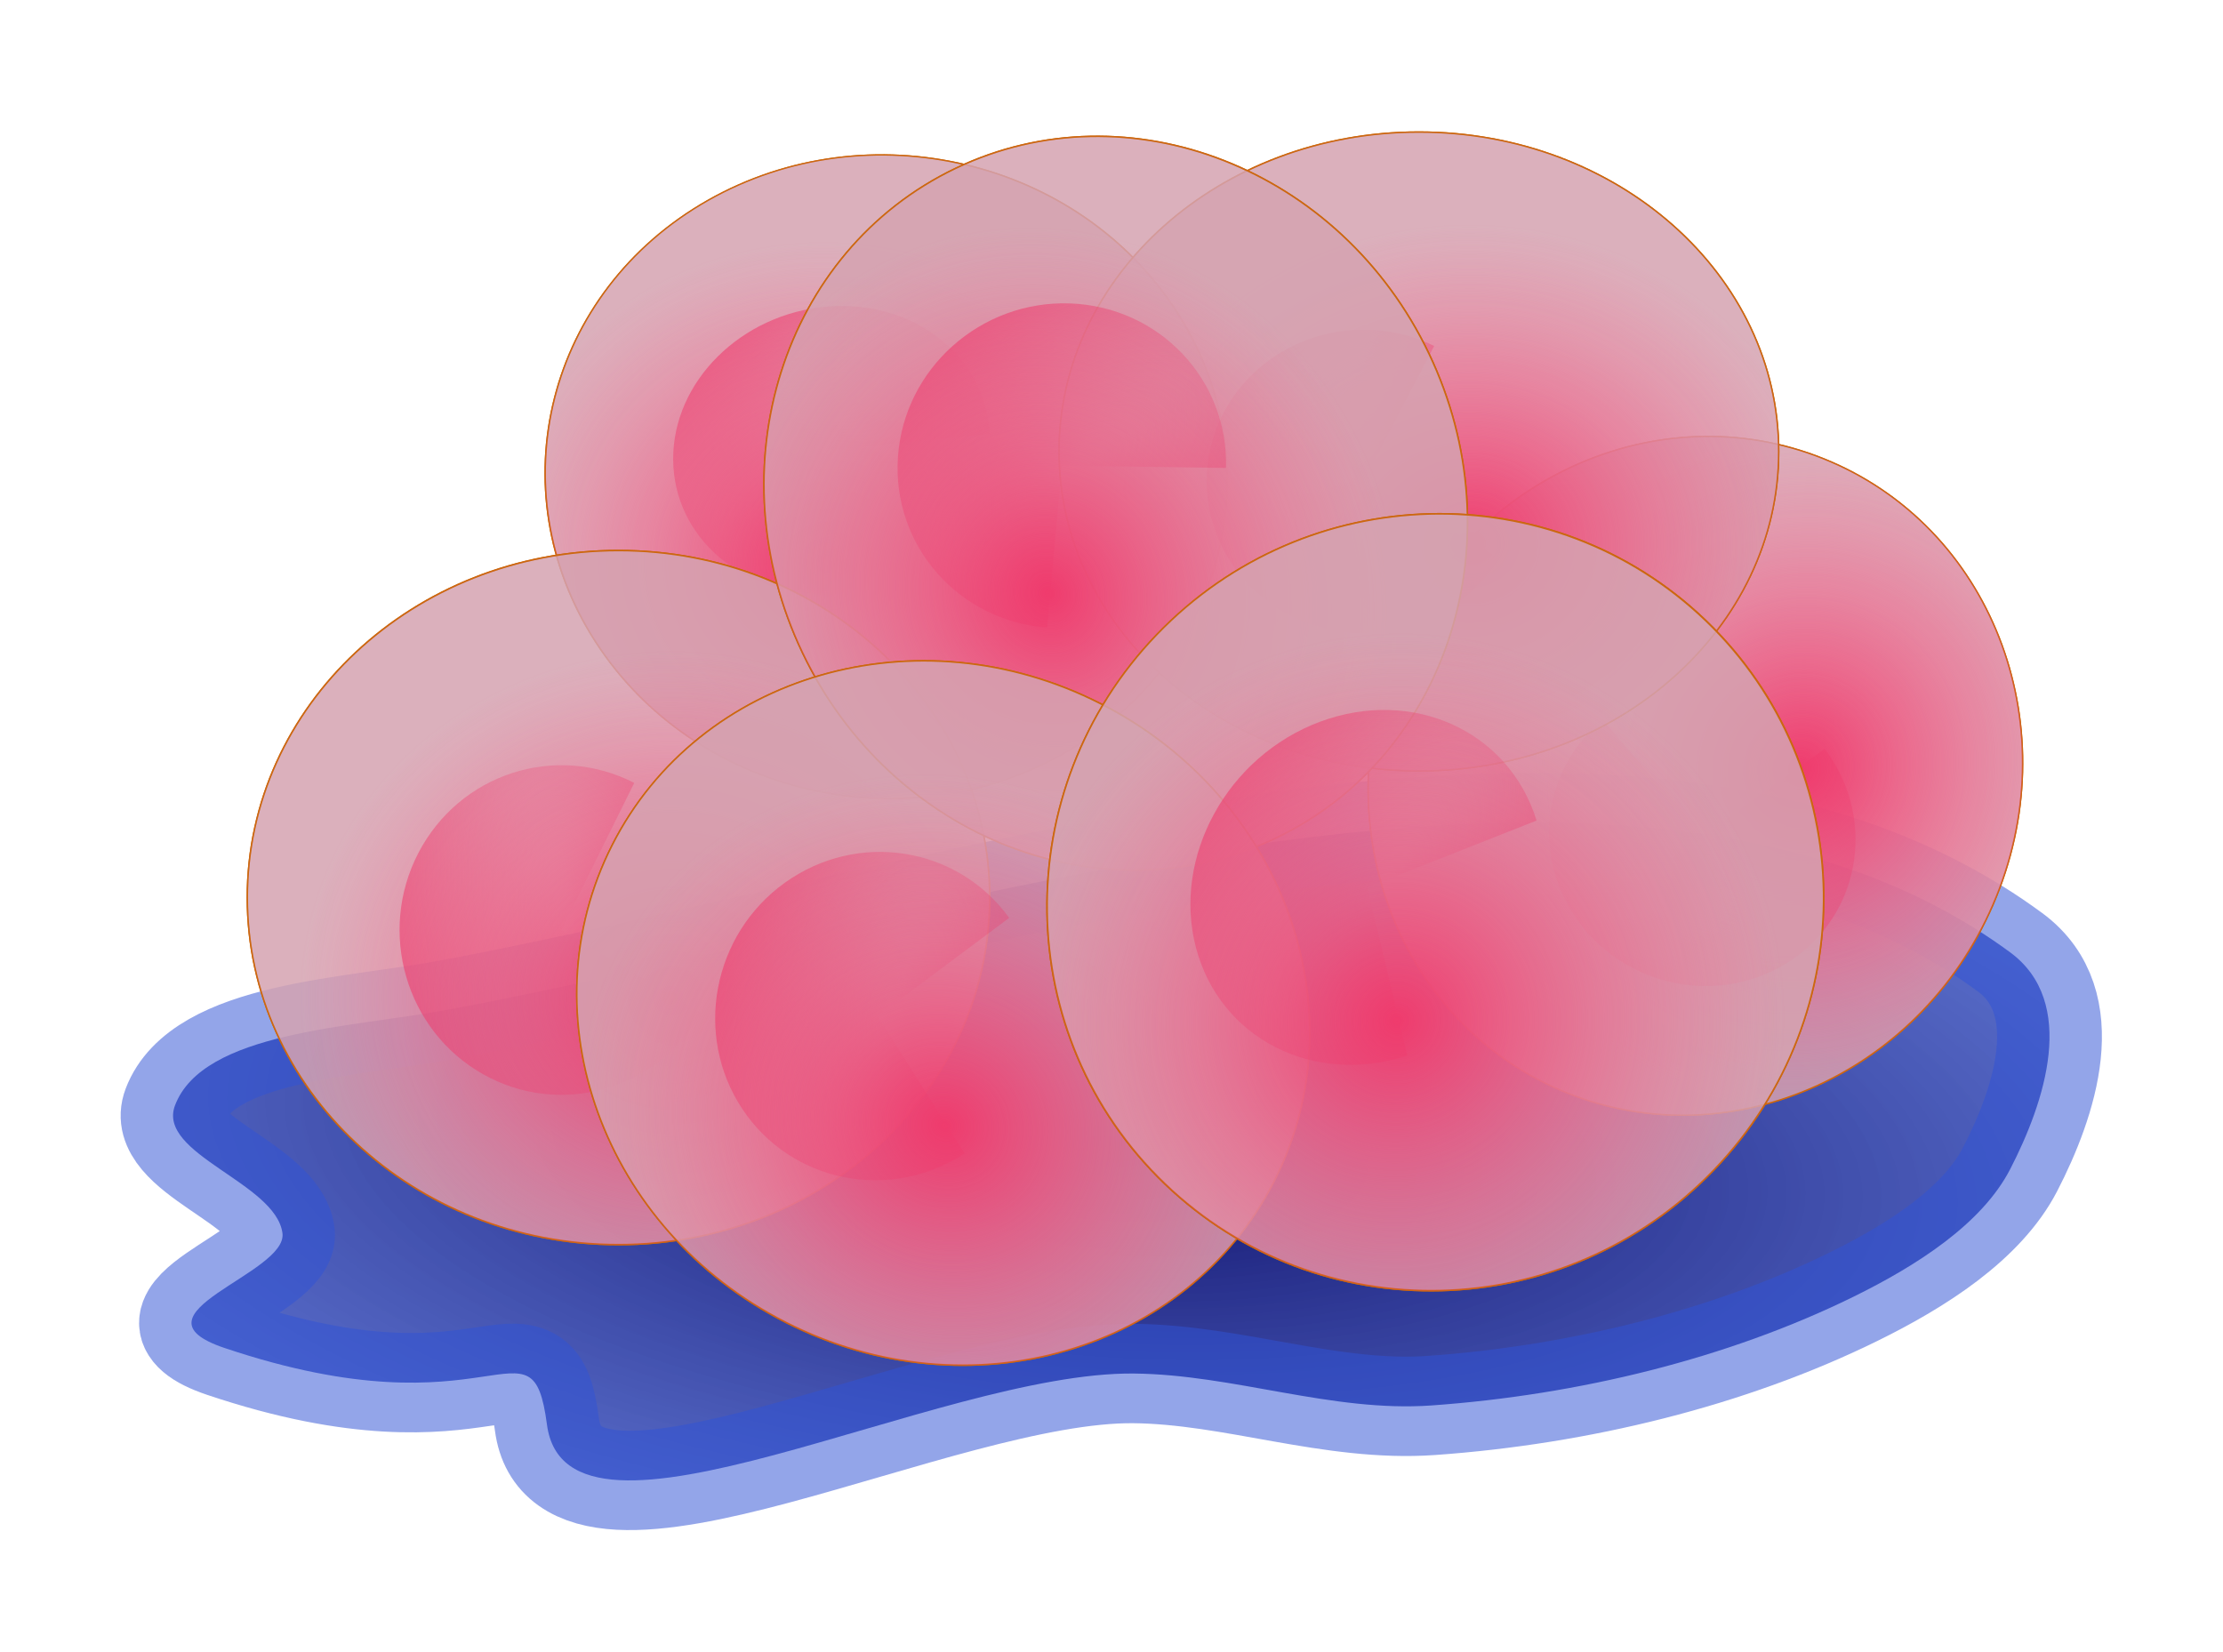
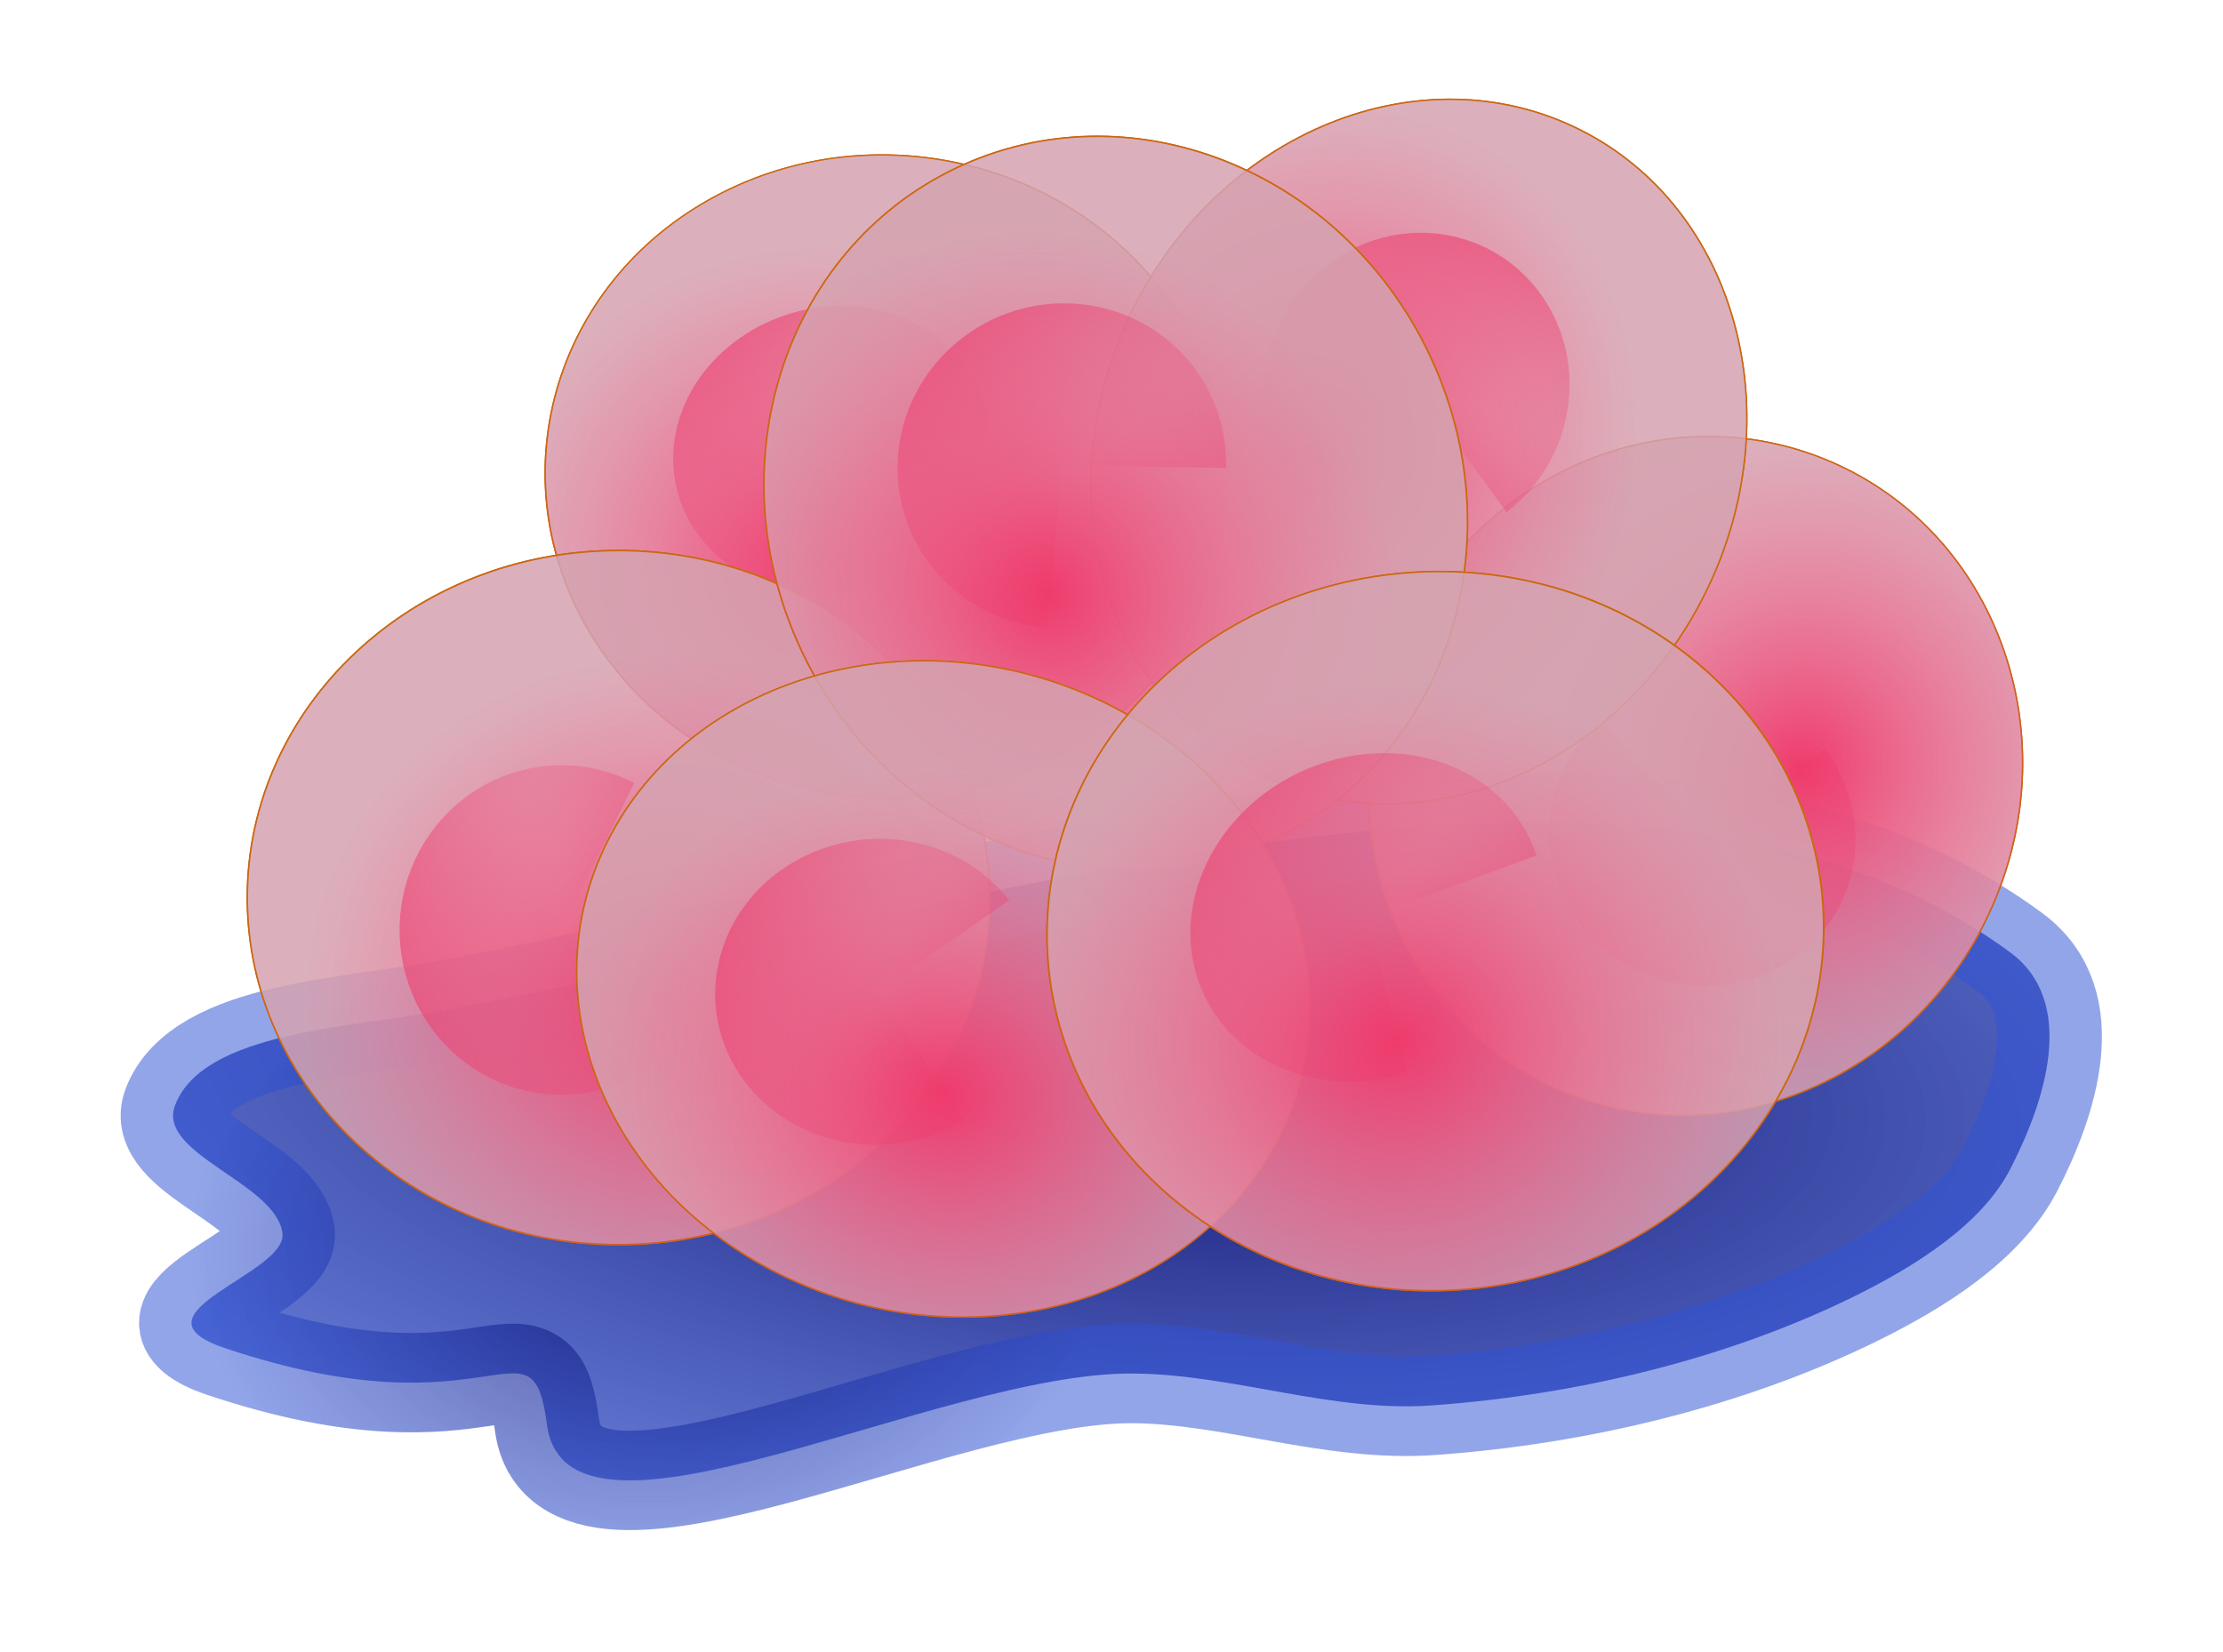
<svg xmlns="http://www.w3.org/2000/svg" xmlns:xlink="http://www.w3.org/1999/xlink" width="67.703mm" height="50.312mm" viewBox="0 0 67.703 50.312" version="1.1" id="svg5">
  <defs id="defs2">
    <marker style="overflow:visible" id="Arrow1Lstart" refX="0.0" refY="0.0" orient="auto">
      <path transform="scale(0.8) translate(12.5,0)" style="fill-rule:evenodd;fill:context-stroke;stroke:context-stroke;stroke-width:1.0pt" d="M 0.0,0.0 L 5.0,-5.0 L -12.5,0.0 L 5.0,5.0 L 0.0,0.0 z " id="path5445" />
    </marker>
    <linearGradient id="linearGradient3816">
      <stop style="stop-color:#12136d;stop-opacity:1" offset="0" id="stop3812" />
      <stop style="stop-color:#2f52d5;stop-opacity:0.683" offset="1" id="stop3814" />
    </linearGradient>
    <linearGradient id="linearGradient1015">
      <stop style="stop-color:#dfd9da;stop-opacity:0.834" offset="0" id="stop3105" />
      <stop style="stop-color:#d5a3b1;stop-opacity:0.854" offset="1" id="stop3107" />
    </linearGradient>
    <linearGradient id="linearGradient1015-2">
      <stop style="stop-color:#ef3b6d;stop-opacity:1;" offset="0" id="stop1011" />
      <stop style="stop-color:#ef3b6d;stop-opacity:0;" offset="1" id="stop1013" />
    </linearGradient>
    <linearGradient id="linearGradient917">
      <stop style="stop-color:#ef3b6d;stop-opacity:0" offset="0" id="stop915" />
      <stop style="stop-color:#ef3b6d;stop-opacity:1;" offset="1" id="stop913" />
    </linearGradient>
    <radialGradient xlink:href="#linearGradient917" id="radialGradient919" cx="55.981" cy="106.495" fx="55.981" fy="106.495" r="13.41" gradientTransform="matrix(1.807519,-0.1873149,0.5194383,3.498557,-100.0503,-255.9623)" gradientUnits="userSpaceOnUse" />
    <radialGradient xlink:href="#linearGradient1015-2" id="radialGradient1017" cx="64.685" cy="113.178" fx="64.685" fy="113.178" r="30.765" gradientTransform="matrix(1,0,0,0.8910257,0,11.36871)" gradientUnits="userSpaceOnUse" />
    <radialGradient xlink:href="#linearGradient1015" id="radialGradient3110" gradientUnits="userSpaceOnUse" gradientTransform="matrix(1,0,0,0.8910257,0,11.36871)" cx="64.685" cy="113.178" fx="64.685" fy="113.178" r="30.765" />
-     <radialGradient xlink:href="#linearGradient3816" id="radialGradient2892" cx="48.876" cy="116.294" fx="48.876" fy="116.294" r="30.03" gradientTransform="matrix(0.5937985,-0.05228988,0.05925702,0.4464849,17.90091,73.34708)" gradientUnits="userSpaceOnUse" />
-     <radialGradient xlink:href="#linearGradient3816" id="radialGradient3028" cx="56.554" cy="127.953" fx="56.554" fy="127.953" r="31.524" gradientTransform="matrix(1.893271,0.1588319,-0.09516914,0.752691,-31.75675,22.66118)" gradientUnits="userSpaceOnUse" />
+     <radialGradient xlink:href="#linearGradient3816" id="radialGradient2892" cx="32.632" cy="134.554" fx="32.632" fy="134.554" r="30.03" gradientTransform="matrix(0.5937985,-0.05228988,0.05925702,0.4464849,17.90091,73.34708)" gradientUnits="userSpaceOnUse" />
+     <radialGradient xlink:href="#linearGradient3816" id="radialGradient3028" cx="57.251" cy="123.58" fx="57.251" fy="123.58" r="31.524" gradientTransform="matrix(1.893271,0.1588319,-0.09516914,0.752691,-31.75675,22.66118)" gradientUnits="userSpaceOnUse" />
  </defs>
  <g id="layer1" transform="translate(-22.01237,-95.08423)">
    <g id="g3706" transform="matrix(0.7835638,0,0,0.7428139,6.389129,35.11381)">
      <path style="font-variation-settings:normal;display:inline;opacity:1;fill:url(#radialGradient3028);fill-opacity:1;stroke:url(#radialGradient2892);stroke-width:4.074;stroke-linecap:butt;stroke-linejoin:round;stroke-miterlimit:4;stroke-dasharray:none;stroke-dashoffset:0;stroke-opacity:0.766;paint-order:normal;stop-color:#000000;stop-opacity:1" d="m 37.343,122.136 c -3.774,0.743 -9.515,0.89 -10.603,3.926 -0.716,1.998 3.915,3.164 4.177,5.234 0.212,1.676 -6.193,3.312 -2.249,4.711 10.484,3.718 11.935,-1.603 12.53,3.141 0.778,6.201 15.16,-2.174 22.812,-2.094 3.892,0.041 7.69,1.599 11.567,1.309 5.733,-0.43 11.528,-1.933 16.386,-4.449 2.493,-1.291 5.009,-2.999 6.105,-5.234 1.35,-2.755 2.635,-6.851 0,-8.898 -14.666,-11.391 -41.027,-1.522 -60.725,2.355 z" id="path3741" />
      <use x="0" y="0" xlink:href="#g2575" id="use3501" width="100%" height="100%" transform="matrix(0.4803668,0.7852193,-0.7936352,0.4752729,126.5375,9.886879)" />
      <use x="0" y="0" xlink:href="#g2575" id="use3292" width="100%" height="100%" transform="matrix(0.3659508,-0.8921631,0.8129092,0.3710301,-25.80669,108.1717)" />
-       <use x="0" y="0" xlink:href="#g2575" id="use3290" width="100%" height="100%" transform="matrix(0.9693557,0,0,0.9204405,32.45774,-8.94008)" />
-       <g id="g2575" transform="matrix(0.4689402,0,0,0.519127,15.67914,63.38007)">
-         <ellipse style="fill:url(#radialGradient3110);fill-opacity:1;fill-rule:evenodd;stroke:#cc6710;stroke-width:0.122;stroke-opacity:1;paint-order:stroke markers fill;stop-color:#000000" id="ellipse3073" cx="60.347" cy="104.325" rx="30.765" ry="27.412" />
-         <path style="fill:url(#radialGradient919);fill-opacity:1;fill-rule:evenodd;stroke:none;stroke-width:0.122;stroke-opacity:0.766;paint-order:stroke markers fill;stop-color:#000000" id="path846" d="M 67.195,113.45 A 13.41,13.016 0 0 1 49.091,118.261 13.41,13.016 0 0 1 43.766,100.791 13.41,13.016 0 0 1 61.653,95.267 L 55.614,106.888 Z" />
-         <ellipse style="fill:url(#radialGradient1017);fill-opacity:1;fill-rule:evenodd;stroke:#cc6710;stroke-width:0.122;stroke-opacity:1;paint-order:stroke markers fill;stop-color:#000000" id="path1009" cx="60.347" cy="104.325" rx="30.765" ry="27.412" />
+       <use x="0" y="0" xlink:href="#g2575" id="use3290" width="100%" height="100%" transform="matrix(-0.4324842,0.9151215,-0.7809128,-0.4106604,185.8948,107.2694)" />
+       <g id="g2575" transform="matrix(0.4689402,0,0,0.519127,15.67914,63.38007)" style="display:inline">
+         <ellipse style="display:inline;fill:url(#radialGradient3110);fill-opacity:1;fill-rule:evenodd;stroke:#cc6710;stroke-width:0.122;stroke-opacity:1;paint-order:stroke markers fill;stop-color:#000000" id="ellipse3073" cx="60.347" cy="104.325" rx="30.765" ry="27.412" />
+         <path style="display:inline;fill:url(#radialGradient919);fill-opacity:1;fill-rule:evenodd;stroke:none;stroke-width:0.122;stroke-opacity:0.766;paint-order:stroke markers fill;stop-color:#000000" id="path846" d="M 67.195,113.45 A 13.41,13.016 0 0 1 49.091,118.261 13.41,13.016 0 0 1 43.766,100.791 13.41,13.016 0 0 1 61.653,95.267 L 55.614,106.888 Z" />
+         <ellipse style="display:inline;fill:url(#radialGradient1017);fill-opacity:1;fill-rule:evenodd;stroke:#cc6710;stroke-width:0.122;stroke-opacity:1;paint-order:stroke markers fill;stop-color:#000000" id="path1009" cx="60.347" cy="104.325" rx="30.765" ry="27.412" />
      </g>
      <use x="0" y="0" xlink:href="#g2575" id="use3286" width="100%" height="100%" transform="matrix(0.4313034,0.951701,-0.8552869,0.4313034,144.8655,8.818066)" />
-       <use x="0" y="0" xlink:href="#g2575" id="use3071" width="100%" height="100%" transform="matrix(0.8915909,0.4776842,-0.4292913,0.8915909,67.84712,-3.532396)" />
-       <use x="0" y="0" xlink:href="#g2575" id="use3288" width="100%" height="100%" transform="matrix(0.750562,0.7606037,-0.738829,0.8112614,129.5605,-11.07481)" />
+       <use x="0" y="0" xlink:href="#g2575" id="use3071" width="100%" height="100%" transform="matrix(0.8916609,0.4450541,-0.4293251,0.8306874,67.848,4.073616)" />
+       <use x="0" y="0" xlink:href="#g2575" id="use3288" width="100%" height="100%" transform="matrix(0.7506217,0.7041074,-0.7388877,0.7510023,129.5647,-0.3231435)" />
    </g>
  </g>
</svg>
